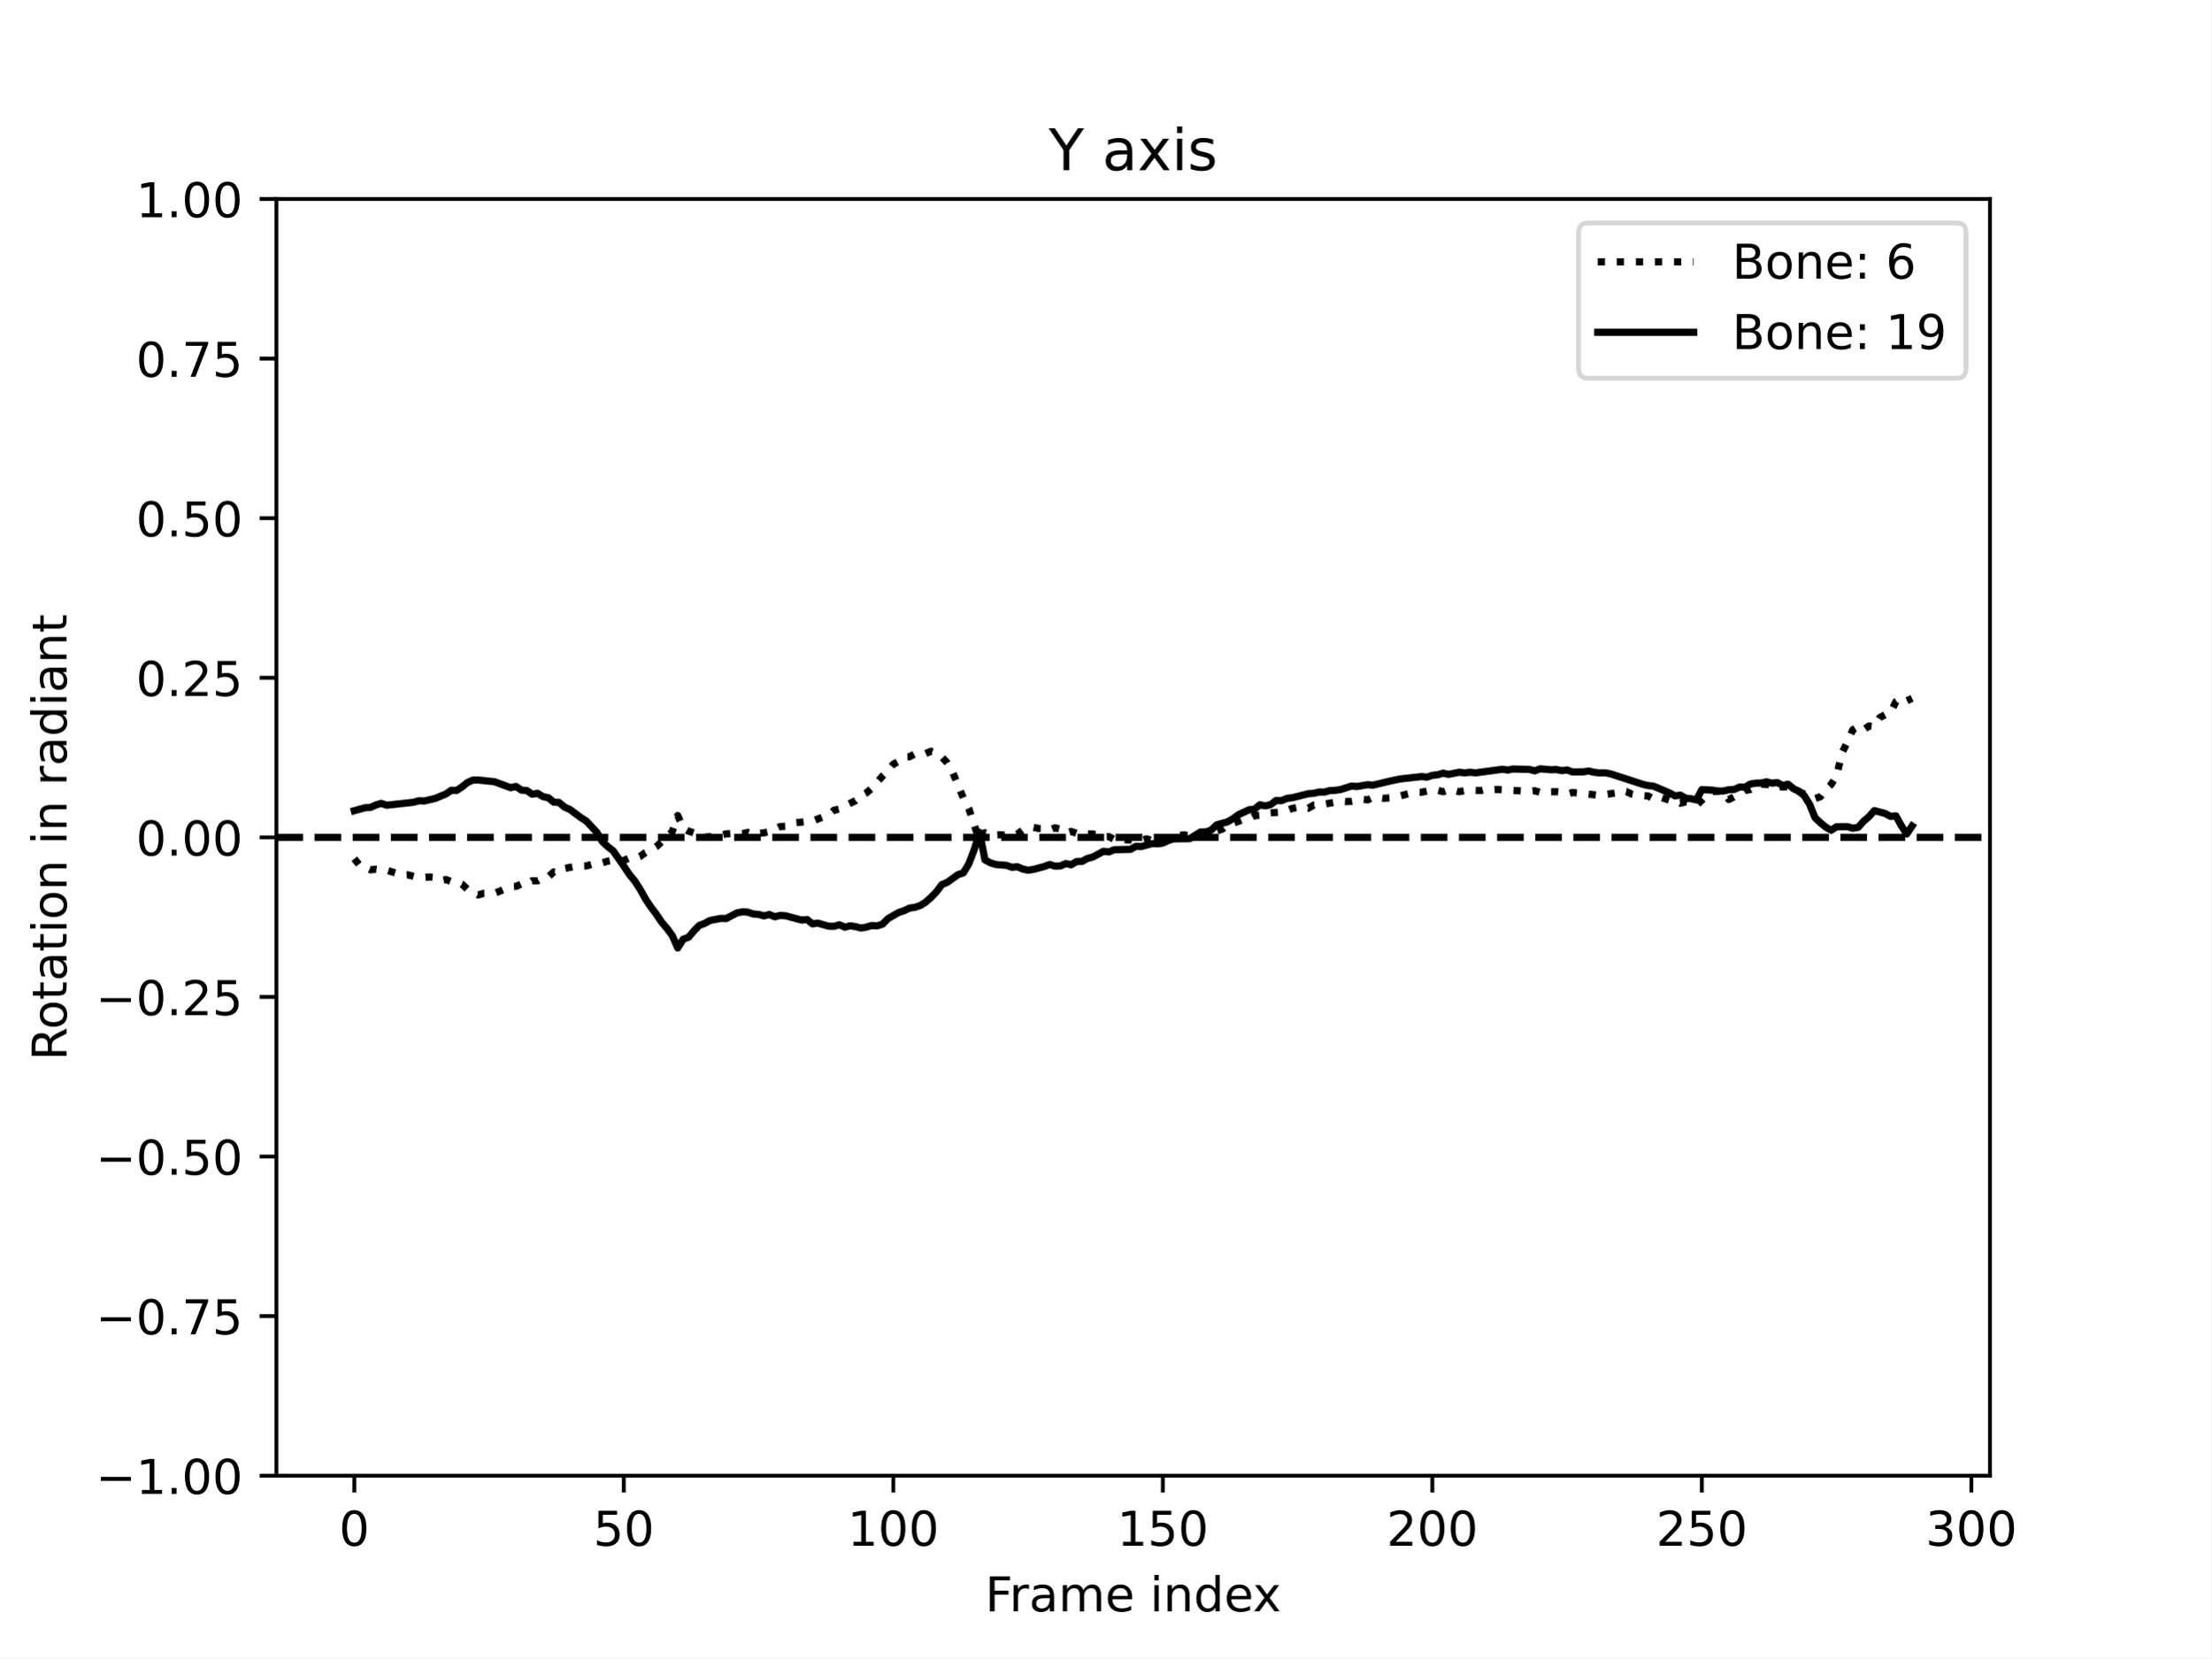
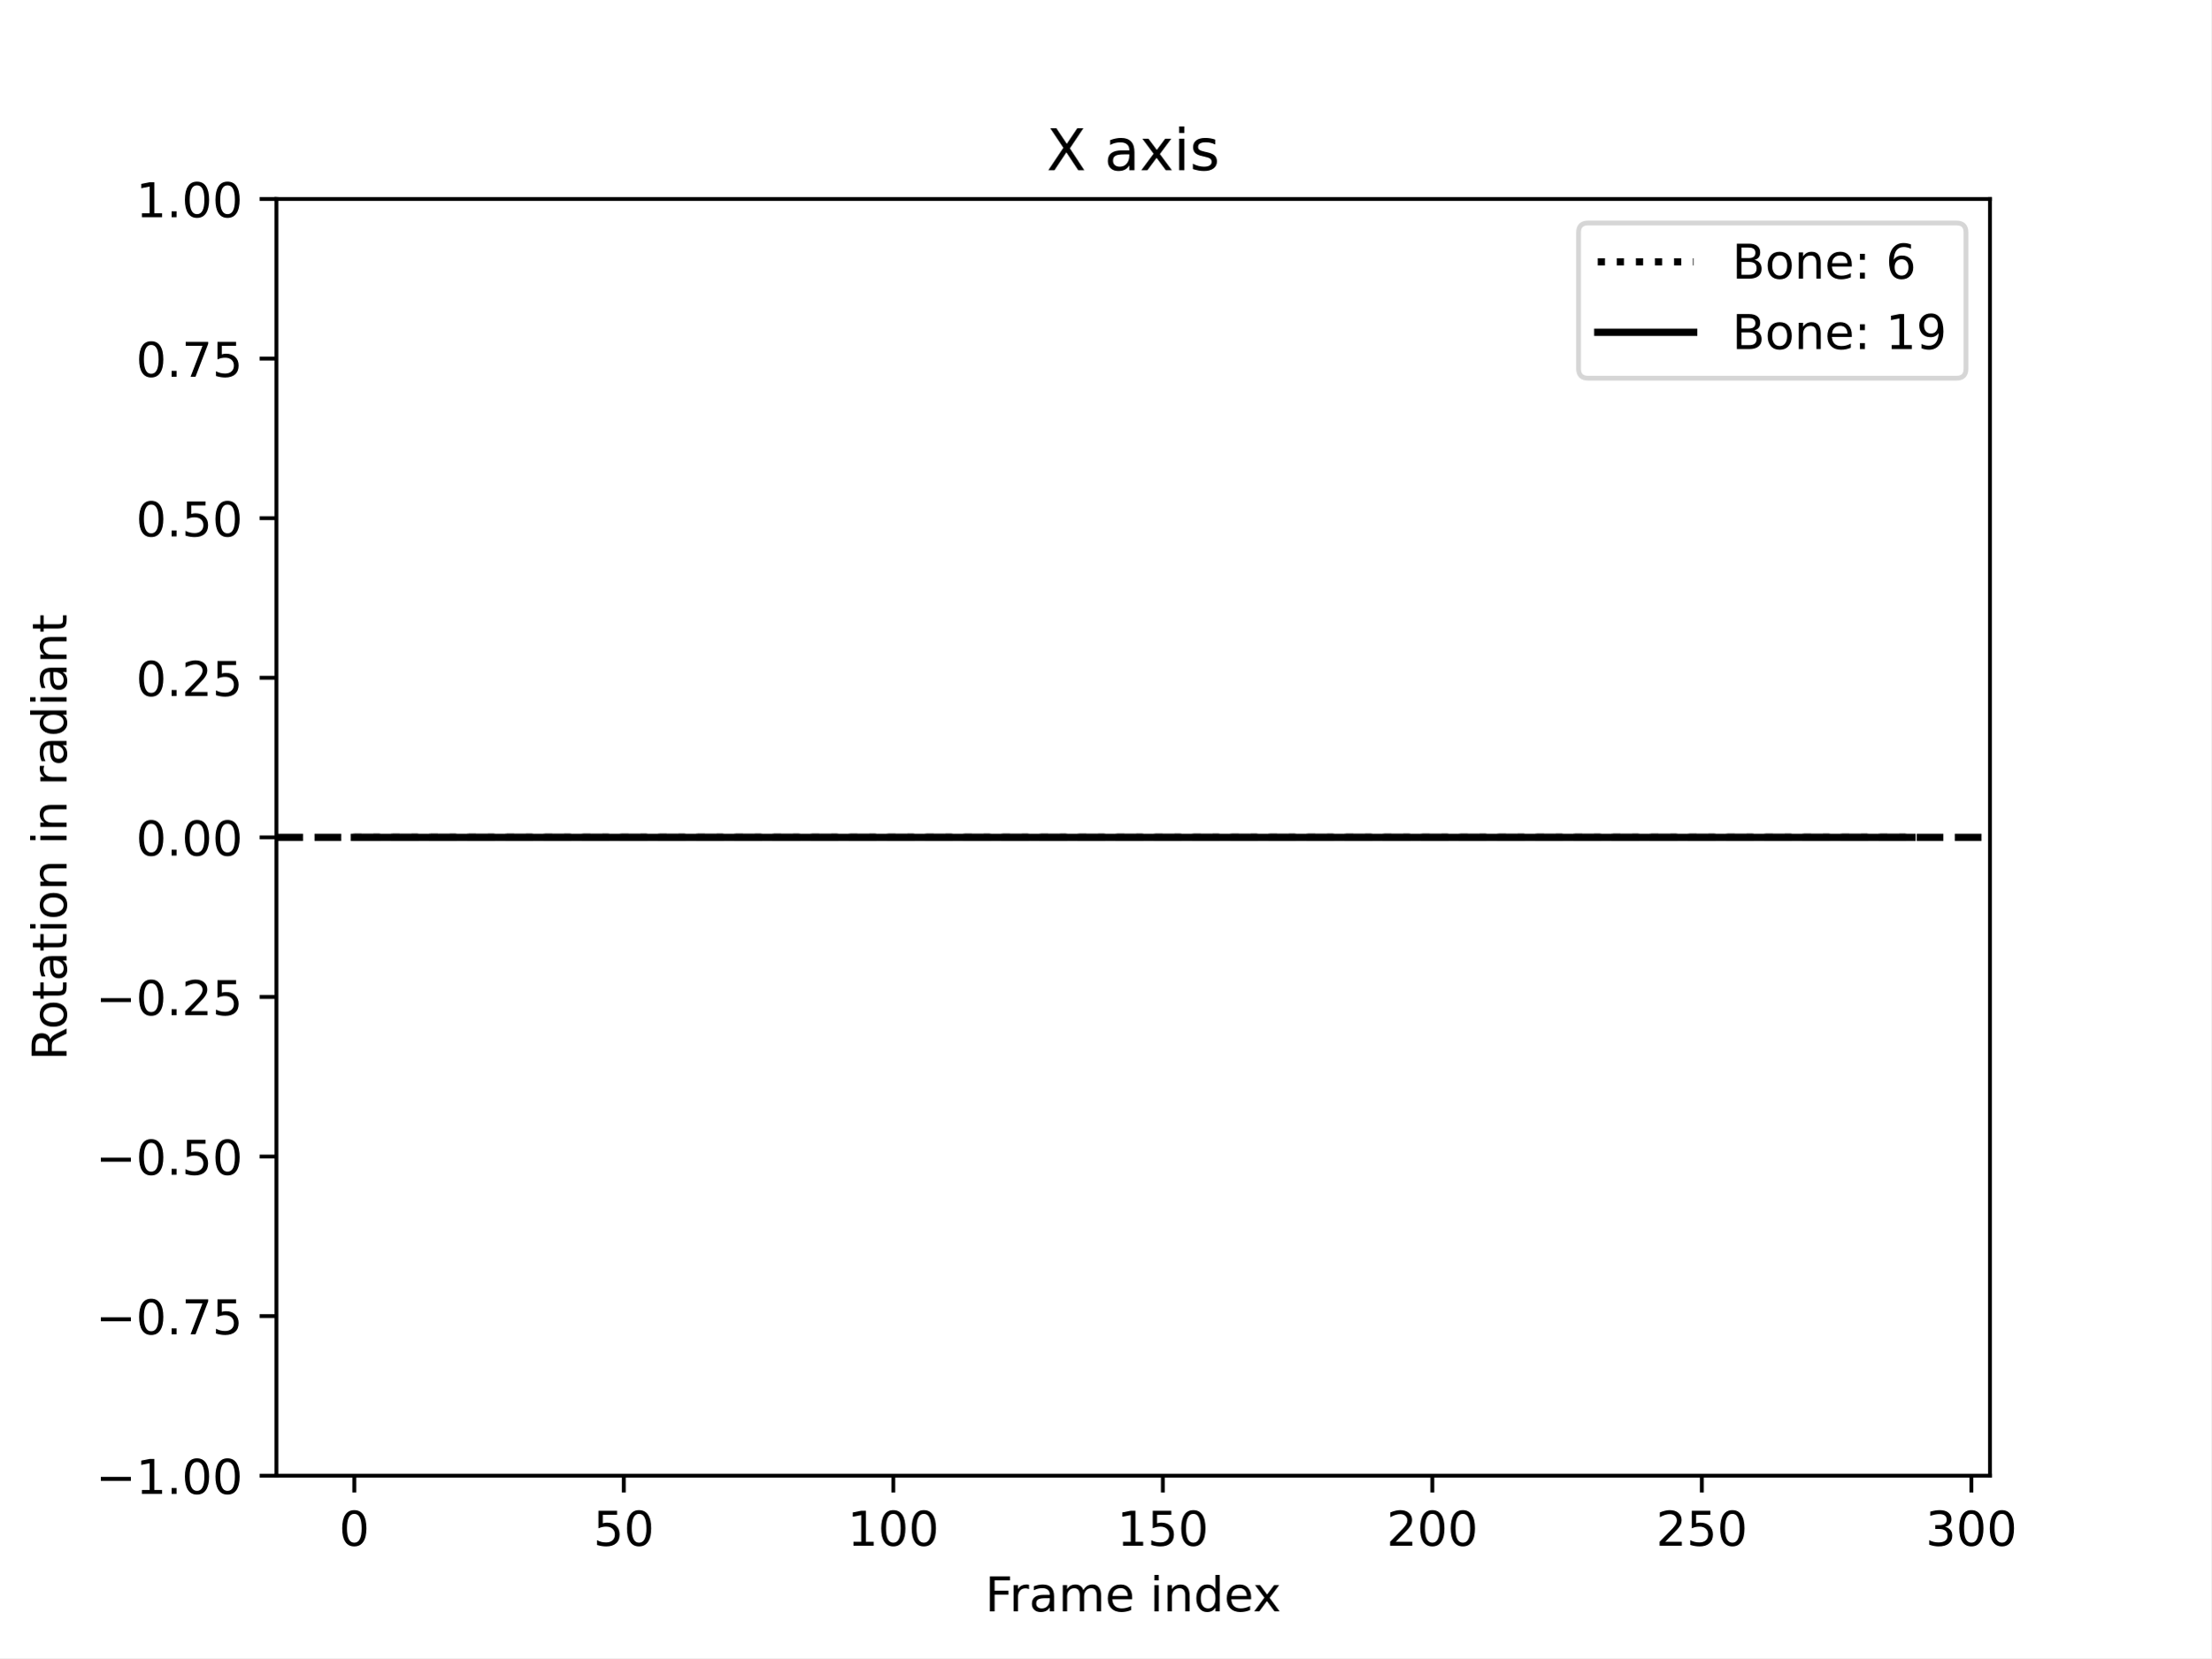
<svg xmlns="http://www.w3.org/2000/svg" xmlns:xlink="http://www.w3.org/1999/xlink" width="460.8pt" height="345.6pt" viewBox="0 0 460.8 345.6" version="1.1">
  <defs>
    <style type="text/css">*{stroke-linejoin: round; stroke-linecap: butt}</style>
  </defs>
  <g id="figure_1">
    <g id="patch_1">
      <path d="M 0 345.6  L 460.8 345.6  L 460.8 0  L 0 0  z " style="fill: #ffffff" />
    </g>
    <g id="axes_1">
      <g id="patch_2">
        <path d="M 57.6 307.584  L 414.72 307.584  L 414.72 41.472  L 57.6 41.472  z " style="fill: #ffffff" />
      </g>
      <g id="matplotlib.axis_1">
        <g id="xtick_1">
          <g id="line2d_1">
            <defs>
-               <path id="me484ec1f26" d="M 0 0  L 0 3.5  " style="stroke: #000000; stroke-width: 0.8" />
-             </defs>
-             <g>
-               <use xlink:href="#me484ec1f26" x="73.833" y="307.584" style="stroke: #000000; stroke-width: 0.8" />
+               <path id="m335ce7af1e" d="M 0 0  L 0 3.5  " style="stroke: #000000; stroke-width: 0.8" />
+             </defs>
+             <g>
+               <use xlink:href="#m335ce7af1e" x="73.833" y="307.584" style="stroke: #000000; stroke-width: 0.8" />
            </g>
          </g>
          <g id="text_1">
            <g transform="translate(70.65148 322.1824) scale(0.1 -0.1)">
              <defs>
                <path id="DejaVuSans-30" d="M 2034 4250  Q 1547 4250 1301 3770  Q 1056 3291 1056 2328  Q 1056 1369 1301 889  Q 1547 409 2034 409  Q 2525 409 2770 889  Q 3016 1369 3016 2328  Q 3016 3291 2770 3770  Q 2525 4250 2034 4250  z M 2034 4750  Q 2819 4750 3233 4129  Q 3647 3509 3647 2328  Q 3647 1150 3233 529  Q 2819 -91 2034 -91  Q 1250 -91 836 529  Q 422 1150 422 2328  Q 422 3509 836 4129  Q 1250 4750 2034 4750  z " transform="scale(0.015625)" />
              </defs>
              <use xlink:href="#DejaVuSans-30" />
            </g>
          </g>
        </g>
        <g id="xtick_2">
          <g id="line2d_2">
            <g>
-               <use xlink:href="#me484ec1f26" x="130.001" y="307.584" style="stroke: #000000; stroke-width: 0.8" />
+               <use xlink:href="#m335ce7af1e" x="130.001" y="307.584" style="stroke: #000000; stroke-width: 0.8" />
            </g>
          </g>
          <g id="text_2">
            <g transform="translate(123.6388 322.1824) scale(0.1 -0.1)">
              <defs>
                <path id="DejaVuSans-35" d="M 691 4666  L 3169 4666  L 3169 4134  L 1269 4134  L 1269 2991  Q 1406 3038 1543 3061  Q 1681 3084 1819 3084  Q 2600 3084 3056 2656  Q 3513 2228 3513 1497  Q 3513 744 3044 326  Q 2575 -91 1722 -91  Q 1428 -91 1123 -41  Q 819 9 494 109  L 494 744  Q 775 591 1075 516  Q 1375 441 1709 441  Q 2250 441 2565 725  Q 2881 1009 2881 1497  Q 2881 1984 2565 2268  Q 2250 2553 1709 2553  Q 1456 2553 1204 2497  Q 953 2441 691 2322  L 691 4666  z " transform="scale(0.015625)" />
              </defs>
              <use xlink:href="#DejaVuSans-35" />
              <use xlink:href="#DejaVuSans-30" x="63.623" />
            </g>
          </g>
        </g>
        <g id="xtick_3">
          <g id="line2d_3">
            <g>
-               <use xlink:href="#me484ec1f26" x="186.17" y="307.584" style="stroke: #000000; stroke-width: 0.8" />
+               <use xlink:href="#m335ce7af1e" x="186.17" y="307.584" style="stroke: #000000; stroke-width: 0.8" />
            </g>
          </g>
          <g id="text_3">
            <g transform="translate(176.6262 322.1824) scale(0.1 -0.1)">
              <defs>
                <path id="DejaVuSans-31" d="M 794 531  L 1825 531  L 1825 4091  L 703 3866  L 703 4441  L 1819 4666  L 2450 4666  L 2450 531  L 3481 531  L 3481 0  L 794 0  L 794 531  z " transform="scale(0.015625)" />
              </defs>
              <use xlink:href="#DejaVuSans-31" />
              <use xlink:href="#DejaVuSans-30" x="63.623" />
              <use xlink:href="#DejaVuSans-30" x="127.246" />
            </g>
          </g>
        </g>
        <g id="xtick_4">
          <g id="line2d_4">
            <g>
-               <use xlink:href="#me484ec1f26" x="242.339" y="307.584" style="stroke: #000000; stroke-width: 0.8" />
+               <use xlink:href="#m335ce7af1e" x="242.339" y="307.584" style="stroke: #000000; stroke-width: 0.8" />
            </g>
          </g>
          <g id="text_4">
            <g transform="translate(232.7948 322.1824) scale(0.1 -0.1)">
              <use xlink:href="#DejaVuSans-31" />
              <use xlink:href="#DejaVuSans-35" x="63.623" />
              <use xlink:href="#DejaVuSans-30" x="127.246" />
            </g>
          </g>
        </g>
        <g id="xtick_5">
          <g id="line2d_5">
            <g>
-               <use xlink:href="#me484ec1f26" x="298.507" y="307.584" style="stroke: #000000; stroke-width: 0.8" />
+               <use xlink:href="#m335ce7af1e" x="298.507" y="307.584" style="stroke: #000000; stroke-width: 0.8" />
            </g>
          </g>
          <g id="text_5">
            <g transform="translate(288.9634 322.1824) scale(0.1 -0.1)">
              <defs>
                <path id="DejaVuSans-32" d="M 1228 531  L 3431 531  L 3431 0  L 469 0  L 469 531  Q 828 903 1448 1529  Q 2069 2156 2228 2338  Q 2531 2678 2651 2914  Q 2772 3150 2772 3378  Q 2772 3750 2511 3984  Q 2250 4219 1831 4219  Q 1534 4219 1204 4116  Q 875 4013 500 3803  L 500 4441  Q 881 4594 1212 4672  Q 1544 4750 1819 4750  Q 2544 4750 2975 4387  Q 3406 4025 3406 3419  Q 3406 3131 3298 2873  Q 3191 2616 2906 2266  Q 2828 2175 2409 1742  Q 1991 1309 1228 531  z " transform="scale(0.015625)" />
              </defs>
              <use xlink:href="#DejaVuSans-32" />
              <use xlink:href="#DejaVuSans-30" x="63.623" />
              <use xlink:href="#DejaVuSans-30" x="127.246" />
            </g>
          </g>
        </g>
        <g id="xtick_6">
          <g id="line2d_6">
            <g>
-               <use xlink:href="#me484ec1f26" x="354.676" y="307.584" style="stroke: #000000; stroke-width: 0.8" />
+               <use xlink:href="#m335ce7af1e" x="354.676" y="307.584" style="stroke: #000000; stroke-width: 0.8" />
            </g>
          </g>
          <g id="text_6">
            <g transform="translate(345.132 322.1824) scale(0.1 -0.1)">
              <use xlink:href="#DejaVuSans-32" />
              <use xlink:href="#DejaVuSans-35" x="63.623" />
              <use xlink:href="#DejaVuSans-30" x="127.246" />
            </g>
          </g>
        </g>
        <g id="xtick_7">
          <g id="line2d_7">
            <g>
-               <use xlink:href="#me484ec1f26" x="410.844" y="307.584" style="stroke: #000000; stroke-width: 0.8" />
+               <use xlink:href="#m335ce7af1e" x="410.844" y="307.584" style="stroke: #000000; stroke-width: 0.8" />
            </g>
          </g>
          <g id="text_7">
            <g transform="translate(401.3006 322.1824) scale(0.1 -0.1)">
              <defs>
                <path id="DejaVuSans-33" d="M 2597 2516  Q 3050 2419 3304 2112  Q 3559 1806 3559 1356  Q 3559 666 3084 287  Q 2609 -91 1734 -91  Q 1441 -91 1130 -33  Q 819 25 488 141  L 488 750  Q 750 597 1062 519  Q 1375 441 1716 441  Q 2309 441 2620 675  Q 2931 909 2931 1356  Q 2931 1769 2642 2001  Q 2353 2234 1838 2234  L 1294 2234  L 1294 2753  L 1863 2753  Q 2328 2753 2575 2939  Q 2822 3125 2822 3475  Q 2822 3834 2567 4026  Q 2313 4219 1838 4219  Q 1578 4219 1281 4162  Q 984 4106 628 3988  L 628 4550  Q 988 4650 1302 4700  Q 1616 4750 1894 4750  Q 2613 4750 3031 4423  Q 3450 4097 3450 3541  Q 3450 3153 3228 2886  Q 3006 2619 2597 2516  z " transform="scale(0.015625)" />
              </defs>
              <use xlink:href="#DejaVuSans-33" />
              <use xlink:href="#DejaVuSans-30" x="63.623" />
              <use xlink:href="#DejaVuSans-30" x="127.246" />
            </g>
          </g>
        </g>
        <g id="text_8">
          <g transform="translate(205.3108 335.8606) scale(0.1 -0.1)">
            <defs>
              <path id="DejaVuSans-46" d="M 628 4666  L 3309 4666  L 3309 4134  L 1259 4134  L 1259 2759  L 3109 2759  L 3109 2228  L 1259 2228  L 1259 0  L 628 0  L 628 4666  z " transform="scale(0.015625)" />
              <path id="DejaVuSans-72" d="M 2631 2963  Q 2534 3019 2420 3045  Q 2306 3072 2169 3072  Q 1681 3072 1420 2755  Q 1159 2438 1159 1844  L 1159 0  L 581 0  L 581 3500  L 1159 3500  L 1159 2956  Q 1341 3275 1631 3429  Q 1922 3584 2338 3584  Q 2397 3584 2469 3576  Q 2541 3569 2628 3553  L 2631 2963  z " transform="scale(0.015625)" />
              <path id="DejaVuSans-61" d="M 2194 1759  Q 1497 1759 1228 1600  Q 959 1441 959 1056  Q 959 750 1161 570  Q 1363 391 1709 391  Q 2188 391 2477 730  Q 2766 1069 2766 1631  L 2766 1759  L 2194 1759  z M 3341 1997  L 3341 0  L 2766 0  L 2766 531  Q 2569 213 2275 61  Q 1981 -91 1556 -91  Q 1019 -91 701 211  Q 384 513 384 1019  Q 384 1609 779 1909  Q 1175 2209 1959 2209  L 2766 2209  L 2766 2266  Q 2766 2663 2505 2880  Q 2244 3097 1772 3097  Q 1472 3097 1187 3025  Q 903 2953 641 2809  L 641 3341  Q 956 3463 1253 3523  Q 1550 3584 1831 3584  Q 2591 3584 2966 3190  Q 3341 2797 3341 1997  z " transform="scale(0.015625)" />
              <path id="DejaVuSans-6d" d="M 3328 2828  Q 3544 3216 3844 3400  Q 4144 3584 4550 3584  Q 5097 3584 5394 3201  Q 5691 2819 5691 2113  L 5691 0  L 5113 0  L 5113 2094  Q 5113 2597 4934 2840  Q 4756 3084 4391 3084  Q 3944 3084 3684 2787  Q 3425 2491 3425 1978  L 3425 0  L 2847 0  L 2847 2094  Q 2847 2600 2669 2842  Q 2491 3084 2119 3084  Q 1678 3084 1418 2786  Q 1159 2488 1159 1978  L 1159 0  L 581 0  L 581 3500  L 1159 3500  L 1159 2956  Q 1356 3278 1631 3431  Q 1906 3584 2284 3584  Q 2666 3584 2933 3390  Q 3200 3197 3328 2828  z " transform="scale(0.015625)" />
              <path id="DejaVuSans-65" d="M 3597 1894  L 3597 1613  L 953 1613  Q 991 1019 1311 708  Q 1631 397 2203 397  Q 2534 397 2845 478  Q 3156 559 3463 722  L 3463 178  Q 3153 47 2828 -22  Q 2503 -91 2169 -91  Q 1331 -91 842 396  Q 353 884 353 1716  Q 353 2575 817 3079  Q 1281 3584 2069 3584  Q 2775 3584 3186 3129  Q 3597 2675 3597 1894  z M 3022 2063  Q 3016 2534 2758 2815  Q 2500 3097 2075 3097  Q 1594 3097 1305 2825  Q 1016 2553 972 2059  L 3022 2063  z " transform="scale(0.015625)" />
              <path id="DejaVuSans-20" transform="scale(0.015625)" />
              <path id="DejaVuSans-69" d="M 603 3500  L 1178 3500  L 1178 0  L 603 0  L 603 3500  z M 603 4863  L 1178 4863  L 1178 4134  L 603 4134  L 603 4863  z " transform="scale(0.015625)" />
              <path id="DejaVuSans-6e" d="M 3513 2113  L 3513 0  L 2938 0  L 2938 2094  Q 2938 2591 2744 2837  Q 2550 3084 2163 3084  Q 1697 3084 1428 2787  Q 1159 2491 1159 1978  L 1159 0  L 581 0  L 581 3500  L 1159 3500  L 1159 2956  Q 1366 3272 1645 3428  Q 1925 3584 2291 3584  Q 2894 3584 3203 3211  Q 3513 2838 3513 2113  z " transform="scale(0.015625)" />
              <path id="DejaVuSans-64" d="M 2906 2969  L 2906 4863  L 3481 4863  L 3481 0  L 2906 0  L 2906 525  Q 2725 213 2448 61  Q 2172 -91 1784 -91  Q 1150 -91 751 415  Q 353 922 353 1747  Q 353 2572 751 3078  Q 1150 3584 1784 3584  Q 2172 3584 2448 3432  Q 2725 3281 2906 2969  z M 947 1747  Q 947 1113 1208 752  Q 1469 391 1925 391  Q 2381 391 2643 752  Q 2906 1113 2906 1747  Q 2906 2381 2643 2742  Q 2381 3103 1925 3103  Q 1469 3103 1208 2742  Q 947 2381 947 1747  z " transform="scale(0.015625)" />
              <path id="DejaVuSans-78" d="M 3513 3500  L 2247 1797  L 3578 0  L 2900 0  L 1881 1375  L 863 0  L 184 0  L 1544 1831  L 300 3500  L 978 3500  L 1906 2253  L 2834 3500  L 3513 3500  z " transform="scale(0.015625)" />
            </defs>
            <use xlink:href="#DejaVuSans-46" />
            <use xlink:href="#DejaVuSans-72" x="50.27" />
            <use xlink:href="#DejaVuSans-61" x="91.383" />
            <use xlink:href="#DejaVuSans-6d" x="152.662" />
            <use xlink:href="#DejaVuSans-65" x="250.074" />
            <use xlink:href="#DejaVuSans-20" x="311.598" />
            <use xlink:href="#DejaVuSans-69" x="343.385" />
            <use xlink:href="#DejaVuSans-6e" x="371.168" />
            <use xlink:href="#DejaVuSans-64" x="434.547" />
            <use xlink:href="#DejaVuSans-65" x="498.023" />
            <use xlink:href="#DejaVuSans-78" x="557.797" />
          </g>
        </g>
      </g>
      <g id="matplotlib.axis_2">
        <g id="ytick_1">
          <g id="line2d_8">
            <defs>
-               <path id="m35e854c233" d="M 0 0  L -3.5 0  " style="stroke: #000000; stroke-width: 0.8" />
-             </defs>
-             <g>
-               <use xlink:href="#m35e854c233" x="57.6" y="307.584" style="stroke: #000000; stroke-width: 0.8" />
+               <path id="m0f31342cf0" d="M 0 0  L -3.5 0  " style="stroke: #000000; stroke-width: 0.8" />
+             </defs>
+             <g>
+               <use xlink:href="#m0f31342cf0" x="57.6" y="307.584" style="stroke: #000000; stroke-width: 0.8" />
            </g>
          </g>
          <g id="text_9">
            <g transform="translate(19.95469 311.3832) scale(0.1 -0.1)">
              <defs>
                <path id="DejaVuSans-2212" d="M 678 2272  L 4684 2272  L 4684 1741  L 678 1741  L 678 2272  z " transform="scale(0.015625)" />
                <path id="DejaVuSans-2e" d="M 684 794  L 1344 794  L 1344 0  L 684 0  L 684 794  z " transform="scale(0.015625)" />
              </defs>
              <use xlink:href="#DejaVuSans-2212" />
              <use xlink:href="#DejaVuSans-31" x="83.789" />
              <use xlink:href="#DejaVuSans-2e" x="147.412" />
              <use xlink:href="#DejaVuSans-30" x="179.199" />
              <use xlink:href="#DejaVuSans-30" x="242.822" />
            </g>
          </g>
        </g>
        <g id="ytick_2">
          <g id="line2d_9">
            <g>
-               <use xlink:href="#m35e854c233" x="57.6" y="274.32" style="stroke: #000000; stroke-width: 0.8" />
+               <use xlink:href="#m0f31342cf0" x="57.6" y="274.32" style="stroke: #000000; stroke-width: 0.8" />
            </g>
          </g>
          <g id="text_10">
            <g transform="translate(19.95469 278.1192) scale(0.1 -0.1)">
              <defs>
                <path id="DejaVuSans-37" d="M 525 4666  L 3525 4666  L 3525 4397  L 1831 0  L 1172 0  L 2766 4134  L 525 4134  L 525 4666  z " transform="scale(0.015625)" />
              </defs>
              <use xlink:href="#DejaVuSans-2212" />
              <use xlink:href="#DejaVuSans-30" x="83.789" />
              <use xlink:href="#DejaVuSans-2e" x="147.412" />
              <use xlink:href="#DejaVuSans-37" x="179.199" />
              <use xlink:href="#DejaVuSans-35" x="242.822" />
            </g>
          </g>
        </g>
        <g id="ytick_3">
          <g id="line2d_10">
            <g>
-               <use xlink:href="#m35e854c233" x="57.6" y="241.056" style="stroke: #000000; stroke-width: 0.8" />
+               <use xlink:href="#m0f31342cf0" x="57.6" y="241.056" style="stroke: #000000; stroke-width: 0.8" />
            </g>
          </g>
          <g id="text_11">
            <g transform="translate(19.95469 244.8552) scale(0.1 -0.1)">
              <use xlink:href="#DejaVuSans-2212" />
              <use xlink:href="#DejaVuSans-30" x="83.789" />
              <use xlink:href="#DejaVuSans-2e" x="147.412" />
              <use xlink:href="#DejaVuSans-35" x="179.199" />
              <use xlink:href="#DejaVuSans-30" x="242.822" />
            </g>
          </g>
        </g>
        <g id="ytick_4">
          <g id="line2d_11">
            <g>
-               <use xlink:href="#m35e854c233" x="57.6" y="207.792" style="stroke: #000000; stroke-width: 0.8" />
+               <use xlink:href="#m0f31342cf0" x="57.6" y="207.792" style="stroke: #000000; stroke-width: 0.8" />
            </g>
          </g>
          <g id="text_12">
            <g transform="translate(19.95469 211.5912) scale(0.1 -0.1)">
              <use xlink:href="#DejaVuSans-2212" />
              <use xlink:href="#DejaVuSans-30" x="83.789" />
              <use xlink:href="#DejaVuSans-2e" x="147.412" />
              <use xlink:href="#DejaVuSans-32" x="179.199" />
              <use xlink:href="#DejaVuSans-35" x="242.822" />
            </g>
          </g>
        </g>
        <g id="ytick_5">
          <g id="line2d_12">
            <g>
-               <use xlink:href="#m35e854c233" x="57.6" y="174.528" style="stroke: #000000; stroke-width: 0.8" />
+               <use xlink:href="#m0f31342cf0" x="57.6" y="174.528" style="stroke: #000000; stroke-width: 0.8" />
            </g>
          </g>
          <g id="text_13">
            <g transform="translate(28.33438 178.3272) scale(0.1 -0.1)">
              <use xlink:href="#DejaVuSans-30" />
              <use xlink:href="#DejaVuSans-2e" x="63.623" />
              <use xlink:href="#DejaVuSans-30" x="95.41" />
              <use xlink:href="#DejaVuSans-30" x="159.033" />
            </g>
          </g>
        </g>
        <g id="ytick_6">
          <g id="line2d_13">
            <g>
-               <use xlink:href="#m35e854c233" x="57.6" y="141.264" style="stroke: #000000; stroke-width: 0.8" />
+               <use xlink:href="#m0f31342cf0" x="57.6" y="141.264" style="stroke: #000000; stroke-width: 0.8" />
            </g>
          </g>
          <g id="text_14">
            <g transform="translate(28.33438 145.0632) scale(0.1 -0.1)">
              <use xlink:href="#DejaVuSans-30" />
              <use xlink:href="#DejaVuSans-2e" x="63.623" />
              <use xlink:href="#DejaVuSans-32" x="95.41" />
              <use xlink:href="#DejaVuSans-35" x="159.033" />
            </g>
          </g>
        </g>
        <g id="ytick_7">
          <g id="line2d_14">
            <g>
-               <use xlink:href="#m35e854c233" x="57.6" y="108" style="stroke: #000000; stroke-width: 0.8" />
+               <use xlink:href="#m0f31342cf0" x="57.6" y="108" style="stroke: #000000; stroke-width: 0.8" />
            </g>
          </g>
          <g id="text_15">
            <g transform="translate(28.33438 111.7992) scale(0.1 -0.1)">
              <use xlink:href="#DejaVuSans-30" />
              <use xlink:href="#DejaVuSans-2e" x="63.623" />
              <use xlink:href="#DejaVuSans-35" x="95.41" />
              <use xlink:href="#DejaVuSans-30" x="159.033" />
            </g>
          </g>
        </g>
        <g id="ytick_8">
          <g id="line2d_15">
            <g>
-               <use xlink:href="#m35e854c233" x="57.6" y="74.736" style="stroke: #000000; stroke-width: 0.8" />
+               <use xlink:href="#m0f31342cf0" x="57.6" y="74.736" style="stroke: #000000; stroke-width: 0.8" />
            </g>
          </g>
          <g id="text_16">
            <g transform="translate(28.33438 78.53522) scale(0.1 -0.1)">
              <use xlink:href="#DejaVuSans-30" />
              <use xlink:href="#DejaVuSans-2e" x="63.623" />
              <use xlink:href="#DejaVuSans-37" x="95.41" />
              <use xlink:href="#DejaVuSans-35" x="159.033" />
            </g>
          </g>
        </g>
        <g id="ytick_9">
          <g id="line2d_16">
            <g>
-               <use xlink:href="#m35e854c233" x="57.6" y="41.472" style="stroke: #000000; stroke-width: 0.8" />
+               <use xlink:href="#m0f31342cf0" x="57.6" y="41.472" style="stroke: #000000; stroke-width: 0.8" />
            </g>
          </g>
          <g id="text_17">
            <g transform="translate(28.33438 45.27122) scale(0.1 -0.1)">
              <use xlink:href="#DejaVuSans-31" />
              <use xlink:href="#DejaVuSans-2e" x="63.623" />
              <use xlink:href="#DejaVuSans-30" x="95.41" />
              <use xlink:href="#DejaVuSans-30" x="159.033" />
            </g>
          </g>
        </g>
        <g id="text_18">
          <g transform="translate(13.875 221.0499) rotate(-90) scale(0.1 -0.1)">
            <defs>
              <path id="DejaVuSans-52" d="M 2841 2188  Q 3044 2119 3236 1894  Q 3428 1669 3622 1275  L 4263 0  L 3584 0  L 2988 1197  Q 2756 1666 2539 1819  Q 2322 1972 1947 1972  L 1259 1972  L 1259 0  L 628 0  L 628 4666  L 2053 4666  Q 2853 4666 3247 4331  Q 3641 3997 3641 3322  Q 3641 2881 3436 2590  Q 3231 2300 2841 2188  z M 1259 4147  L 1259 2491  L 2053 2491  Q 2509 2491 2742 2702  Q 2975 2913 2975 3322  Q 2975 3731 2742 3939  Q 2509 4147 2053 4147  L 1259 4147  z " transform="scale(0.015625)" />
              <path id="DejaVuSans-6f" d="M 1959 3097  Q 1497 3097 1228 2736  Q 959 2375 959 1747  Q 959 1119 1226 758  Q 1494 397 1959 397  Q 2419 397 2687 759  Q 2956 1122 2956 1747  Q 2956 2369 2687 2733  Q 2419 3097 1959 3097  z M 1959 3584  Q 2709 3584 3137 3096  Q 3566 2609 3566 1747  Q 3566 888 3137 398  Q 2709 -91 1959 -91  Q 1206 -91 779 398  Q 353 888 353 1747  Q 353 2609 779 3096  Q 1206 3584 1959 3584  z " transform="scale(0.015625)" />
              <path id="DejaVuSans-74" d="M 1172 4494  L 1172 3500  L 2356 3500  L 2356 3053  L 1172 3053  L 1172 1153  Q 1172 725 1289 603  Q 1406 481 1766 481  L 2356 481  L 2356 0  L 1766 0  Q 1100 0 847 248  Q 594 497 594 1153  L 594 3053  L 172 3053  L 172 3500  L 594 3500  L 594 4494  L 1172 4494  z " transform="scale(0.015625)" />
            </defs>
            <use xlink:href="#DejaVuSans-52" />
            <use xlink:href="#DejaVuSans-6f" x="64.982" />
            <use xlink:href="#DejaVuSans-74" x="126.164" />
            <use xlink:href="#DejaVuSans-61" x="165.373" />
            <use xlink:href="#DejaVuSans-74" x="226.652" />
            <use xlink:href="#DejaVuSans-69" x="265.861" />
            <use xlink:href="#DejaVuSans-6f" x="293.645" />
            <use xlink:href="#DejaVuSans-6e" x="354.826" />
            <use xlink:href="#DejaVuSans-20" x="418.205" />
            <use xlink:href="#DejaVuSans-69" x="449.992" />
            <use xlink:href="#DejaVuSans-6e" x="477.775" />
            <use xlink:href="#DejaVuSans-20" x="541.154" />
            <use xlink:href="#DejaVuSans-72" x="572.941" />
            <use xlink:href="#DejaVuSans-61" x="614.055" />
            <use xlink:href="#DejaVuSans-64" x="675.334" />
            <use xlink:href="#DejaVuSans-69" x="738.811" />
            <use xlink:href="#DejaVuSans-61" x="766.594" />
            <use xlink:href="#DejaVuSans-6e" x="827.873" />
            <use xlink:href="#DejaVuSans-74" x="891.252" />
          </g>
        </g>
      </g>
      <g id="line2d_17">
-         <path d="M 73.833 178.991  L 74.956 180.379  L 76.079 180.758  L 77.203 181.295  L 78.326 181.177  L 79.45 181.353  L 80.573 181.38  L 83.943 182.416  L 85.066 182.351  L 86.19 182.666  L 88.437 182.87  L 89.56 182.787  L 90.683 182.9  L 91.807 183.567  L 92.93 183.321  L 94.053 183.753  L 95.177 183.857  L 96.3 184.303  L 97.424 185.38  L 99.67 186.534  L 100.794 186.2  L 103.04 186.199  L 106.411 184.821  L 107.534 184.747  L 108.657 184.246  L 109.781 184.327  L 110.904 183.579  L 112.027 183.601  L 113.151 182.922  L 114.274 182.753  L 115.397 181.73  L 116.521 181.856  L 117.644 181.016  L 119.891 180.568  L 122.138 180.498  L 124.384 179.861  L 125.508 179.832  L 126.631 179.497  L 127.755 179.279  L 128.878 179.52  L 130.001 179.352  L 131.125 178.822  L 132.248 178.906  L 133.371 178.513  L 134.495 177.707  L 135.618 177.202  L 136.742 176.505  L 138.988 174.457  L 140.112 173.284  L 141.235 169.983  L 142.358 172.588  L 143.482 173.234  L 144.605 173.596  L 145.729 174.278  L 146.852 174.515  L 150.222 174.075  L 151.345 173.803  L 152.469 173.725  L 153.592 173.42  L 154.716 173.776  L 155.839 173.498  L 156.962 173.883  L 158.086 173.667  L 159.209 173.588  L 160.332 173.337  L 162.579 172.275  L 163.702 172.235  L 164.826 171.912  L 165.949 171.455  L 169.319 171.139  L 172.689 169.813  L 173.813 168.88  L 174.936 168.626  L 176.06 167.958  L 178.306 166.881  L 179.43 165.849  L 180.553 165.264  L 181.676 164.296  L 183.923 161.746  L 185.047 160.671  L 186.17 159.279  L 187.293 158.687  L 188.417 157.775  L 189.54 157.722  L 190.663 157.126  L 192.91 157.059  L 194.034 156.573  L 195.157 157.003  L 196.28 157.766  L 197.404 158.997  L 198.527 160.95  L 200.774 166.351  L 201.897 168.501  L 204.144 175.295  L 205.267 173.561  L 206.391 173.958  L 207.514 174.047  L 208.637 173.992  L 209.761 174.125  L 210.884 174.088  L 212.007 173.856  L 213.131 173.002  L 214.254 172.798  L 215.378 172.45  L 216.501 172.682  L 217.624 172.708  L 218.748 172.974  L 219.871 172.545  L 220.994 172.807  L 222.118 173.65  L 223.241 173.301  L 224.365 173.687  L 225.488 173.863  L 227.735 173.816  L 229.981 174.429  L 231.105 174.388  L 232.228 174.976  L 233.352 174.78  L 234.475 175.006  L 235.598 175.091  L 236.722 175.35  L 237.845 175.167  L 238.968 174.834  L 240.092 175.208  L 241.215 174.833  L 242.339 174.755  L 243.462 174.875  L 244.585 174.217  L 246.832 174.019  L 247.955 174.275  L 249.079 173.797  L 251.326 173.358  L 252.449 173.331  L 253.572 173.187  L 254.696 172.828  L 255.819 171.965  L 258.066 171.204  L 259.189 170.728  L 260.313 170.636  L 261.436 170.02  L 262.559 169.944  L 263.683 169.473  L 267.053 169.261  L 268.176 168.938  L 269.299 168.499  L 270.423 168.283  L 271.546 168.233  L 272.67 168.444  L 273.793 167.795  L 274.916 167.785  L 279.41 167.004  L 280.533 167.082  L 281.657 167.022  L 283.903 166.59  L 285.027 166.72  L 286.15 166.195  L 287.273 166.223  L 288.397 166.387  L 290.644 166.223  L 292.89 165.605  L 295.137 165.086  L 296.26 165.124  L 297.384 164.877  L 298.507 165.015  L 299.631 164.737  L 300.754 165.015  L 301.877 164.601  L 303.001 164.694  L 304.124 165.019  L 305.247 164.771  L 307.494 164.737  L 308.618 164.77  L 309.741 164.485  L 310.864 164.61  L 311.988 164.539  L 318.728 164.952  L 319.851 164.821  L 320.975 165.147  L 322.098 164.82  L 323.221 165.034  L 324.345 165.016  L 325.468 165.145  L 326.591 165.487  L 327.715 165.184  L 333.332 165.763  L 335.578 165.448  L 336.702 165.283  L 337.825 164.805  L 338.949 165.008  L 340.072 165.517  L 341.195 165.747  L 343.442 165.897  L 344.565 166.488  L 345.689 166.041  L 347.936 166.798  L 349.059 166.811  L 350.182 167.43  L 351.306 167.137  L 352.429 167.395  L 353.552 167.863  L 355.799 165.695  L 356.923 165.011  L 358.046 164.922  L 359.169 164.978  L 360.293 166.645  L 361.416 166.052  L 362.539 165.688  L 363.663 164.774  L 364.786 164.55  L 367.033 163.418  L 368.156 163.533  L 369.28 163.42  L 370.403 163.872  L 371.526 164.029  L 372.65 163.964  L 376.02 165.512  L 378.267 166.449  L 379.39 166.054  L 380.513 164.548  L 381.637 163.488  L 382.76 161.689  L 383.883 156.934  L 385.007 154.665  L 386.13 152.11  L 387.254 151.429  L 388.377 152.092  L 389.5 151.323  L 390.624 151.438  L 391.747 149.568  L 392.87 148.961  L 393.994 148.548  L 395.117 146.229  L 396.241 145.554  L 397.364 146.079  L 398.487 145.542  L 398.487 145.542  " clip-path="url(#p3c47375eb7)" style="fill: none; stroke-dasharray: 1.5,2.475; stroke-dashoffset: 0; stroke: #000000; stroke-width: 1.5" />
+         <path d="M 73.833 174.528  L 398.487 174.528  L 398.487 174.528  " clip-path="url(#p3fb32f15f4)" style="fill: none; stroke-dasharray: 1.5,2.475; stroke-dashoffset: 0; stroke: #000000; stroke-width: 1.5" />
      </g>
      <g id="line2d_18">
-         <path d="M 73.833 168.975  L 76.079 168.36  L 77.203 168.289  L 78.326 167.785  L 79.45 167.443  L 80.573 167.833  L 86.19 167.215  L 87.313 166.895  L 88.437 166.949  L 90.683 166.417  L 92.93 165.486  L 94.053 164.72  L 95.177 164.746  L 96.3 163.998  L 97.424 163.091  L 98.547 162.6  L 99.67 162.585  L 103.04 162.929  L 106.411 164.18  L 107.534 163.923  L 108.657 164.679  L 109.781 164.769  L 110.904 165.542  L 112.027 165.354  L 113.151 166.038  L 114.274 166.273  L 115.397 167.201  L 116.521 167.266  L 117.644 168.222  L 118.768 168.717  L 121.014 170.392  L 122.138 171.094  L 124.384 173.49  L 125.508 175.383  L 126.631 176.445  L 127.755 177.315  L 130.001 180.518  L 131.125 182.23  L 132.248 183.585  L 133.371 185.323  L 134.495 187.328  L 135.618 189.03  L 136.742 190.505  L 137.865 192.178  L 138.988 193.497  L 140.112 195.042  L 141.235 197.587  L 142.358 195.776  L 143.482 195.363  L 144.605 194.036  L 145.729 192.889  L 146.852 192.468  L 147.975 191.849  L 150.222 191.425  L 151.345 191.446  L 153.592 190.276  L 154.716 190.06  L 155.839 190.112  L 156.962 190.501  L 158.086 190.587  L 159.209 190.903  L 160.332 190.607  L 161.456 191.086  L 162.579 190.807  L 163.702 190.875  L 167.073 191.772  L 168.196 191.657  L 169.319 192.564  L 170.443 192.417  L 172.689 193.046  L 173.813 193.08  L 174.936 192.75  L 176.06 193.256  L 177.183 192.96  L 178.306 193.136  L 179.43 193.438  L 180.553 193.237  L 181.676 192.909  L 182.8 192.975  L 183.923 192.623  L 185.047 191.472  L 187.293 190.185  L 188.417 189.818  L 189.54 189.273  L 190.663 189.116  L 191.787 188.735  L 192.91 188.037  L 194.034 187.039  L 195.157 185.876  L 196.28 184.381  L 197.404 183.91  L 199.65 182.306  L 200.774 181.932  L 201.897 180.051  L 203.021 177.111  L 204.144 173.489  L 205.267 179.223  L 206.391 179.834  L 207.514 180.188  L 209.761 180.368  L 210.884 180.772  L 212.007 180.652  L 213.131 181.137  L 214.254 181.381  L 215.378 181.211  L 217.624 180.601  L 218.748 180.186  L 219.871 180.534  L 220.994 180.495  L 222.118 179.994  L 223.241 180.24  L 224.365 179.576  L 225.488 179.553  L 226.611 178.93  L 227.735 178.632  L 229.981 177.437  L 231.105 177.566  L 232.228 177.102  L 235.598 177.033  L 236.722 176.403  L 237.845 176.452  L 240.092 175.832  L 241.215 175.881  L 242.339 175.723  L 243.462 175.185  L 244.585 174.853  L 247.955 174.8  L 250.202 173.407  L 251.326 173.416  L 252.449 172.98  L 253.572 171.926  L 255.819 171.295  L 256.942 170.655  L 258.066 169.821  L 260.313 168.779  L 261.436 168.666  L 262.559 167.741  L 263.683 167.972  L 264.806 167.709  L 265.929 166.857  L 267.053 166.889  L 268.176 166.405  L 269.299 166.275  L 272.67 165.433  L 273.793 165.353  L 274.916 165.078  L 276.04 165.093  L 277.163 164.771  L 278.286 164.731  L 279.41 164.562  L 281.657 163.836  L 282.78 163.942  L 285.027 163.556  L 286.15 163.645  L 289.52 162.835  L 291.767 162.362  L 296.26 161.863  L 297.384 161.98  L 298.507 161.605  L 299.631 161.483  L 300.754 161.146  L 301.877 161.4  L 304.124 160.956  L 305.247 161.086  L 306.371 160.959  L 307.494 161.088  L 313.111 160.339  L 314.234 160.503  L 315.358 160.281  L 318.728 160.367  L 319.851 160.67  L 320.975 160.24  L 323.221 160.445  L 324.345 160.391  L 325.468 160.631  L 326.591 160.484  L 327.715 160.895  L 329.962 160.869  L 331.085 160.698  L 332.208 160.973  L 333.332 161.088  L 334.455 161.078  L 335.578 161.266  L 342.319 163.462  L 343.442 163.739  L 344.565 163.847  L 346.812 164.79  L 347.936 165.273  L 349.059 165.88  L 350.182 165.73  L 351.306 166.366  L 352.429 166.478  L 353.552 166.724  L 354.676 164.575  L 356.923 164.697  L 358.046 164.887  L 359.169 164.866  L 360.293 164.599  L 361.416 164.542  L 362.539 164.048  L 363.663 164.058  L 364.786 163.419  L 365.909 163.231  L 367.033 163.197  L 368.156 162.958  L 369.28 163.234  L 370.403 163.112  L 371.526 163.705  L 372.65 163.463  L 373.773 164.392  L 374.896 164.914  L 376.02 165.854  L 377.143 167.663  L 378.267 170.431  L 379.39 171.499  L 380.513 172.413  L 381.637 173.039  L 382.76 172.313  L 385.007 172.293  L 386.13 172.635  L 387.254 172.437  L 388.377 171.183  L 389.5 170.218  L 390.624 168.951  L 392.87 169.551  L 393.994 170.163  L 395.117 170.044  L 396.241 172.087  L 397.364 173.835  L 398.487 172.167  L 398.487 172.167  " clip-path="url(#p3c47375eb7)" style="fill: none; stroke: #000000; stroke-width: 1.5; stroke-linecap: square" />
+         <path d="M 73.833 174.528  L 398.487 174.528  L 398.487 174.528  " clip-path="url(#p3fb32f15f4)" style="fill: none; stroke: #000000; stroke-width: 1.5; stroke-linecap: square" />
      </g>
      <g id="line2d_19">
-         <path d="M 57.6 174.528  L 414.72 174.528  " clip-path="url(#p3c47375eb7)" style="fill: none; stroke-dasharray: 5.55,2.4; stroke-dashoffset: 0; stroke: #000000; stroke-width: 1.5" />
+         <path d="M 57.6 174.528  L 414.72 174.528  " clip-path="url(#p3fb32f15f4)" style="fill: none; stroke-dasharray: 5.55,2.4; stroke-dashoffset: 0; stroke: #000000; stroke-width: 1.5" />
      </g>
      <g id="patch_3">
        <path d="M 57.6 307.584  L 57.6 41.472  " style="fill: none; stroke: #000000; stroke-width: 0.8; stroke-linejoin: miter; stroke-linecap: square" />
      </g>
      <g id="patch_4">
        <path d="M 414.72 307.584  L 414.72 41.472  " style="fill: none; stroke: #000000; stroke-width: 0.8; stroke-linejoin: miter; stroke-linecap: square" />
      </g>
      <g id="patch_5">
        <path d="M 57.6 307.584  L 414.72 307.584  " style="fill: none; stroke: #000000; stroke-width: 0.8; stroke-linejoin: miter; stroke-linecap: square" />
      </g>
      <g id="patch_6">
        <path d="M 57.6 41.472  L 414.72 41.472  " style="fill: none; stroke: #000000; stroke-width: 0.8; stroke-linejoin: miter; stroke-linecap: square" />
      </g>
      <g id="text_19">
-         <g transform="translate(218.5678 35.472) scale(0.12 -0.12)">
+         <g transform="translate(218.1225 35.472) scale(0.12 -0.12)">
          <defs>
-             <path id="DejaVuSans-59" d="M -13 4666  L 666 4666  L 1959 2747  L 3244 4666  L 3922 4666  L 2272 2222  L 2272 0  L 1638 0  L 1638 2222  L -13 4666  z " transform="scale(0.015625)" />
+             <path id="DejaVuSans-58" d="M 403 4666  L 1081 4666  L 2241 2931  L 3406 4666  L 4084 4666  L 2584 2425  L 4184 0  L 3506 0  L 2194 1984  L 872 0  L 191 0  L 1856 2491  L 403 4666  z " transform="scale(0.015625)" />
            <path id="DejaVuSans-73" d="M 2834 3397  L 2834 2853  Q 2591 2978 2328 3040  Q 2066 3103 1784 3103  Q 1356 3103 1142 2972  Q 928 2841 928 2578  Q 928 2378 1081 2264  Q 1234 2150 1697 2047  L 1894 2003  Q 2506 1872 2764 1633  Q 3022 1394 3022 966  Q 3022 478 2636 193  Q 2250 -91 1575 -91  Q 1294 -91 989 -36  Q 684 19 347 128  L 347 722  Q 666 556 975 473  Q 1284 391 1588 391  Q 1994 391 2212 530  Q 2431 669 2431 922  Q 2431 1156 2273 1281  Q 2116 1406 1581 1522  L 1381 1569  Q 847 1681 609 1914  Q 372 2147 372 2553  Q 372 3047 722 3315  Q 1072 3584 1716 3584  Q 2034 3584 2315 3537  Q 2597 3491 2834 3397  z " transform="scale(0.015625)" />
          </defs>
-           <use xlink:href="#DejaVuSans-59" />
-           <use xlink:href="#DejaVuSans-20" x="61.084" />
-           <use xlink:href="#DejaVuSans-61" x="92.871" />
-           <use xlink:href="#DejaVuSans-78" x="154.15" />
-           <use xlink:href="#DejaVuSans-69" x="213.33" />
-           <use xlink:href="#DejaVuSans-73" x="241.113" />
+           <use xlink:href="#DejaVuSans-58" />
+           <use xlink:href="#DejaVuSans-20" x="68.506" />
+           <use xlink:href="#DejaVuSans-61" x="100.293" />
+           <use xlink:href="#DejaVuSans-78" x="161.572" />
+           <use xlink:href="#DejaVuSans-69" x="220.752" />
+           <use xlink:href="#DejaVuSans-73" x="248.535" />
        </g>
      </g>
      <g id="legend_1">
        <g id="patch_7">
          <path d="M 330.978 78.828  L 407.72 78.828  Q 409.72 78.828 409.72 76.828  L 409.72 48.472  Q 409.72 46.472 407.72 46.472  L 330.978 46.472  Q 328.978 46.472 328.978 48.472  L 328.978 76.828  Q 328.978 78.828 330.978 78.828  z " style="fill: #ffffff; opacity: 0.8; stroke: #cccccc; stroke-linejoin: miter" />
        </g>
        <g id="line2d_20">
          <path d="M 332.978 54.57  L 342.978 54.57  L 352.978 54.57  " style="fill: none; stroke-dasharray: 1.5,2.475; stroke-dashoffset: 0; stroke: #000000; stroke-width: 1.5" />
        </g>
        <g id="text_20">
          <g transform="translate(360.9778 58.07044) scale(0.1 -0.1)">
            <defs>
              <path id="DejaVuSans-42" d="M 1259 2228  L 1259 519  L 2272 519  Q 2781 519 3026 730  Q 3272 941 3272 1375  Q 3272 1813 3026 2020  Q 2781 2228 2272 2228  L 1259 2228  z M 1259 4147  L 1259 2741  L 2194 2741  Q 2656 2741 2882 2914  Q 3109 3088 3109 3444  Q 3109 3797 2882 3972  Q 2656 4147 2194 4147  L 1259 4147  z M 628 4666  L 2241 4666  Q 2963 4666 3353 4366  Q 3744 4066 3744 3513  Q 3744 3084 3544 2831  Q 3344 2578 2956 2516  Q 3422 2416 3680 2098  Q 3938 1781 3938 1306  Q 3938 681 3513 340  Q 3088 0 2303 0  L 628 0  L 628 4666  z " transform="scale(0.015625)" />
              <path id="DejaVuSans-3a" d="M 750 794  L 1409 794  L 1409 0  L 750 0  L 750 794  z M 750 3309  L 1409 3309  L 1409 2516  L 750 2516  L 750 3309  z " transform="scale(0.015625)" />
              <path id="DejaVuSans-36" d="M 2113 2584  Q 1688 2584 1439 2293  Q 1191 2003 1191 1497  Q 1191 994 1439 701  Q 1688 409 2113 409  Q 2538 409 2786 701  Q 3034 994 3034 1497  Q 3034 2003 2786 2293  Q 2538 2584 2113 2584  z M 3366 4563  L 3366 3988  Q 3128 4100 2886 4159  Q 2644 4219 2406 4219  Q 1781 4219 1451 3797  Q 1122 3375 1075 2522  Q 1259 2794 1537 2939  Q 1816 3084 2150 3084  Q 2853 3084 3261 2657  Q 3669 2231 3669 1497  Q 3669 778 3244 343  Q 2819 -91 2113 -91  Q 1303 -91 875 529  Q 447 1150 447 2328  Q 447 3434 972 4092  Q 1497 4750 2381 4750  Q 2619 4750 2861 4703  Q 3103 4656 3366 4563  z " transform="scale(0.015625)" />
            </defs>
            <use xlink:href="#DejaVuSans-42" />
            <use xlink:href="#DejaVuSans-6f" x="68.604" />
            <use xlink:href="#DejaVuSans-6e" x="129.785" />
            <use xlink:href="#DejaVuSans-65" x="193.164" />
            <use xlink:href="#DejaVuSans-3a" x="254.688" />
            <use xlink:href="#DejaVuSans-20" x="288.379" />
            <use xlink:href="#DejaVuSans-36" x="320.166" />
          </g>
        </g>
        <g id="line2d_21">
          <path d="M 332.978 69.249  L 342.978 69.249  L 352.978 69.249  " style="fill: none; stroke: #000000; stroke-width: 1.5; stroke-linecap: square" />
        </g>
        <g id="text_21">
          <g transform="translate(360.9778 72.74856) scale(0.1 -0.1)">
            <defs>
              <path id="DejaVuSans-39" d="M 703 97  L 703 672  Q 941 559 1184 500  Q 1428 441 1663 441  Q 2288 441 2617 861  Q 2947 1281 2994 2138  Q 2813 1869 2534 1725  Q 2256 1581 1919 1581  Q 1219 1581 811 2004  Q 403 2428 403 3163  Q 403 3881 828 4315  Q 1253 4750 1959 4750  Q 2769 4750 3195 4129  Q 3622 3509 3622 2328  Q 3622 1225 3098 567  Q 2575 -91 1691 -91  Q 1453 -91 1209 -44  Q 966 3 703 97  z M 1959 2075  Q 2384 2075 2632 2365  Q 2881 2656 2881 3163  Q 2881 3666 2632 3958  Q 2384 4250 1959 4250  Q 1534 4250 1286 3958  Q 1038 3666 1038 3163  Q 1038 2656 1286 2365  Q 1534 2075 1959 2075  z " transform="scale(0.015625)" />
            </defs>
            <use xlink:href="#DejaVuSans-42" />
            <use xlink:href="#DejaVuSans-6f" x="68.604" />
            <use xlink:href="#DejaVuSans-6e" x="129.785" />
            <use xlink:href="#DejaVuSans-65" x="193.164" />
            <use xlink:href="#DejaVuSans-3a" x="254.688" />
            <use xlink:href="#DejaVuSans-20" x="288.379" />
            <use xlink:href="#DejaVuSans-31" x="320.166" />
            <use xlink:href="#DejaVuSans-39" x="383.789" />
          </g>
        </g>
      </g>
    </g>
  </g>
  <defs>
-     <clipPath id="p3c47375eb7">
+     <clipPath id="p3fb32f15f4">
      <rect x="57.6" y="41.472" width="357.12" height="266.112" />
    </clipPath>
  </defs>
</svg>
